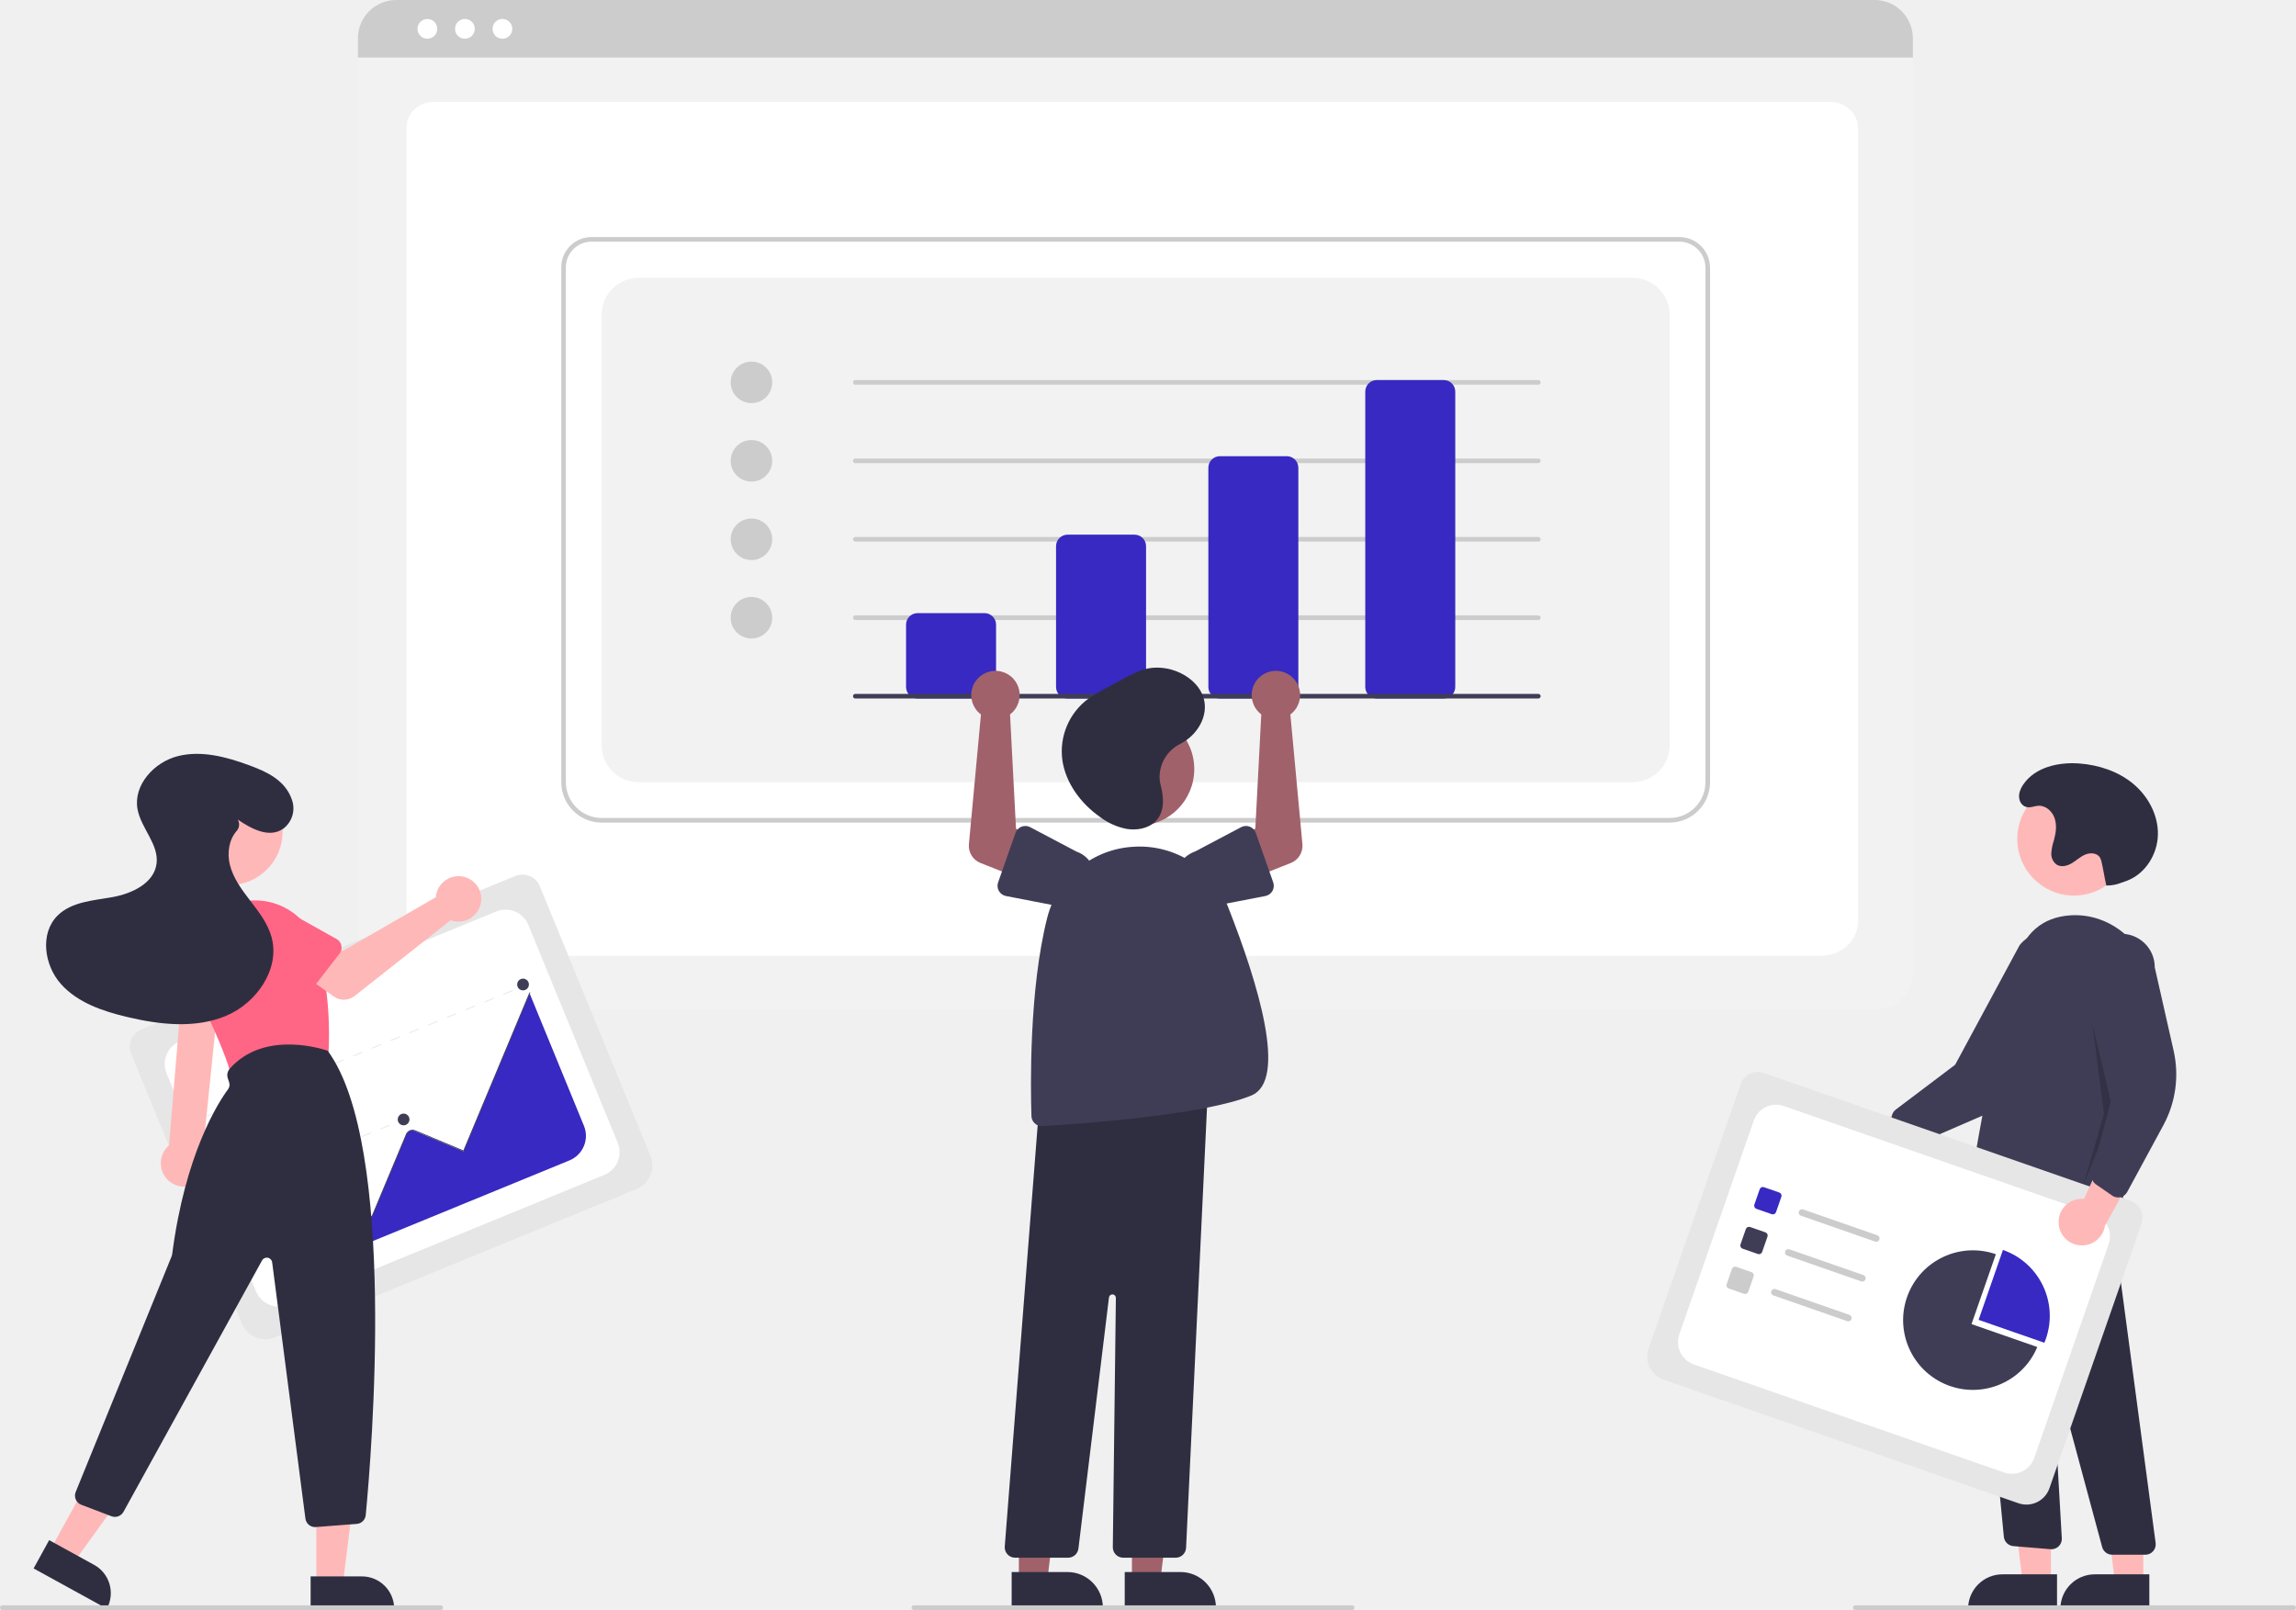
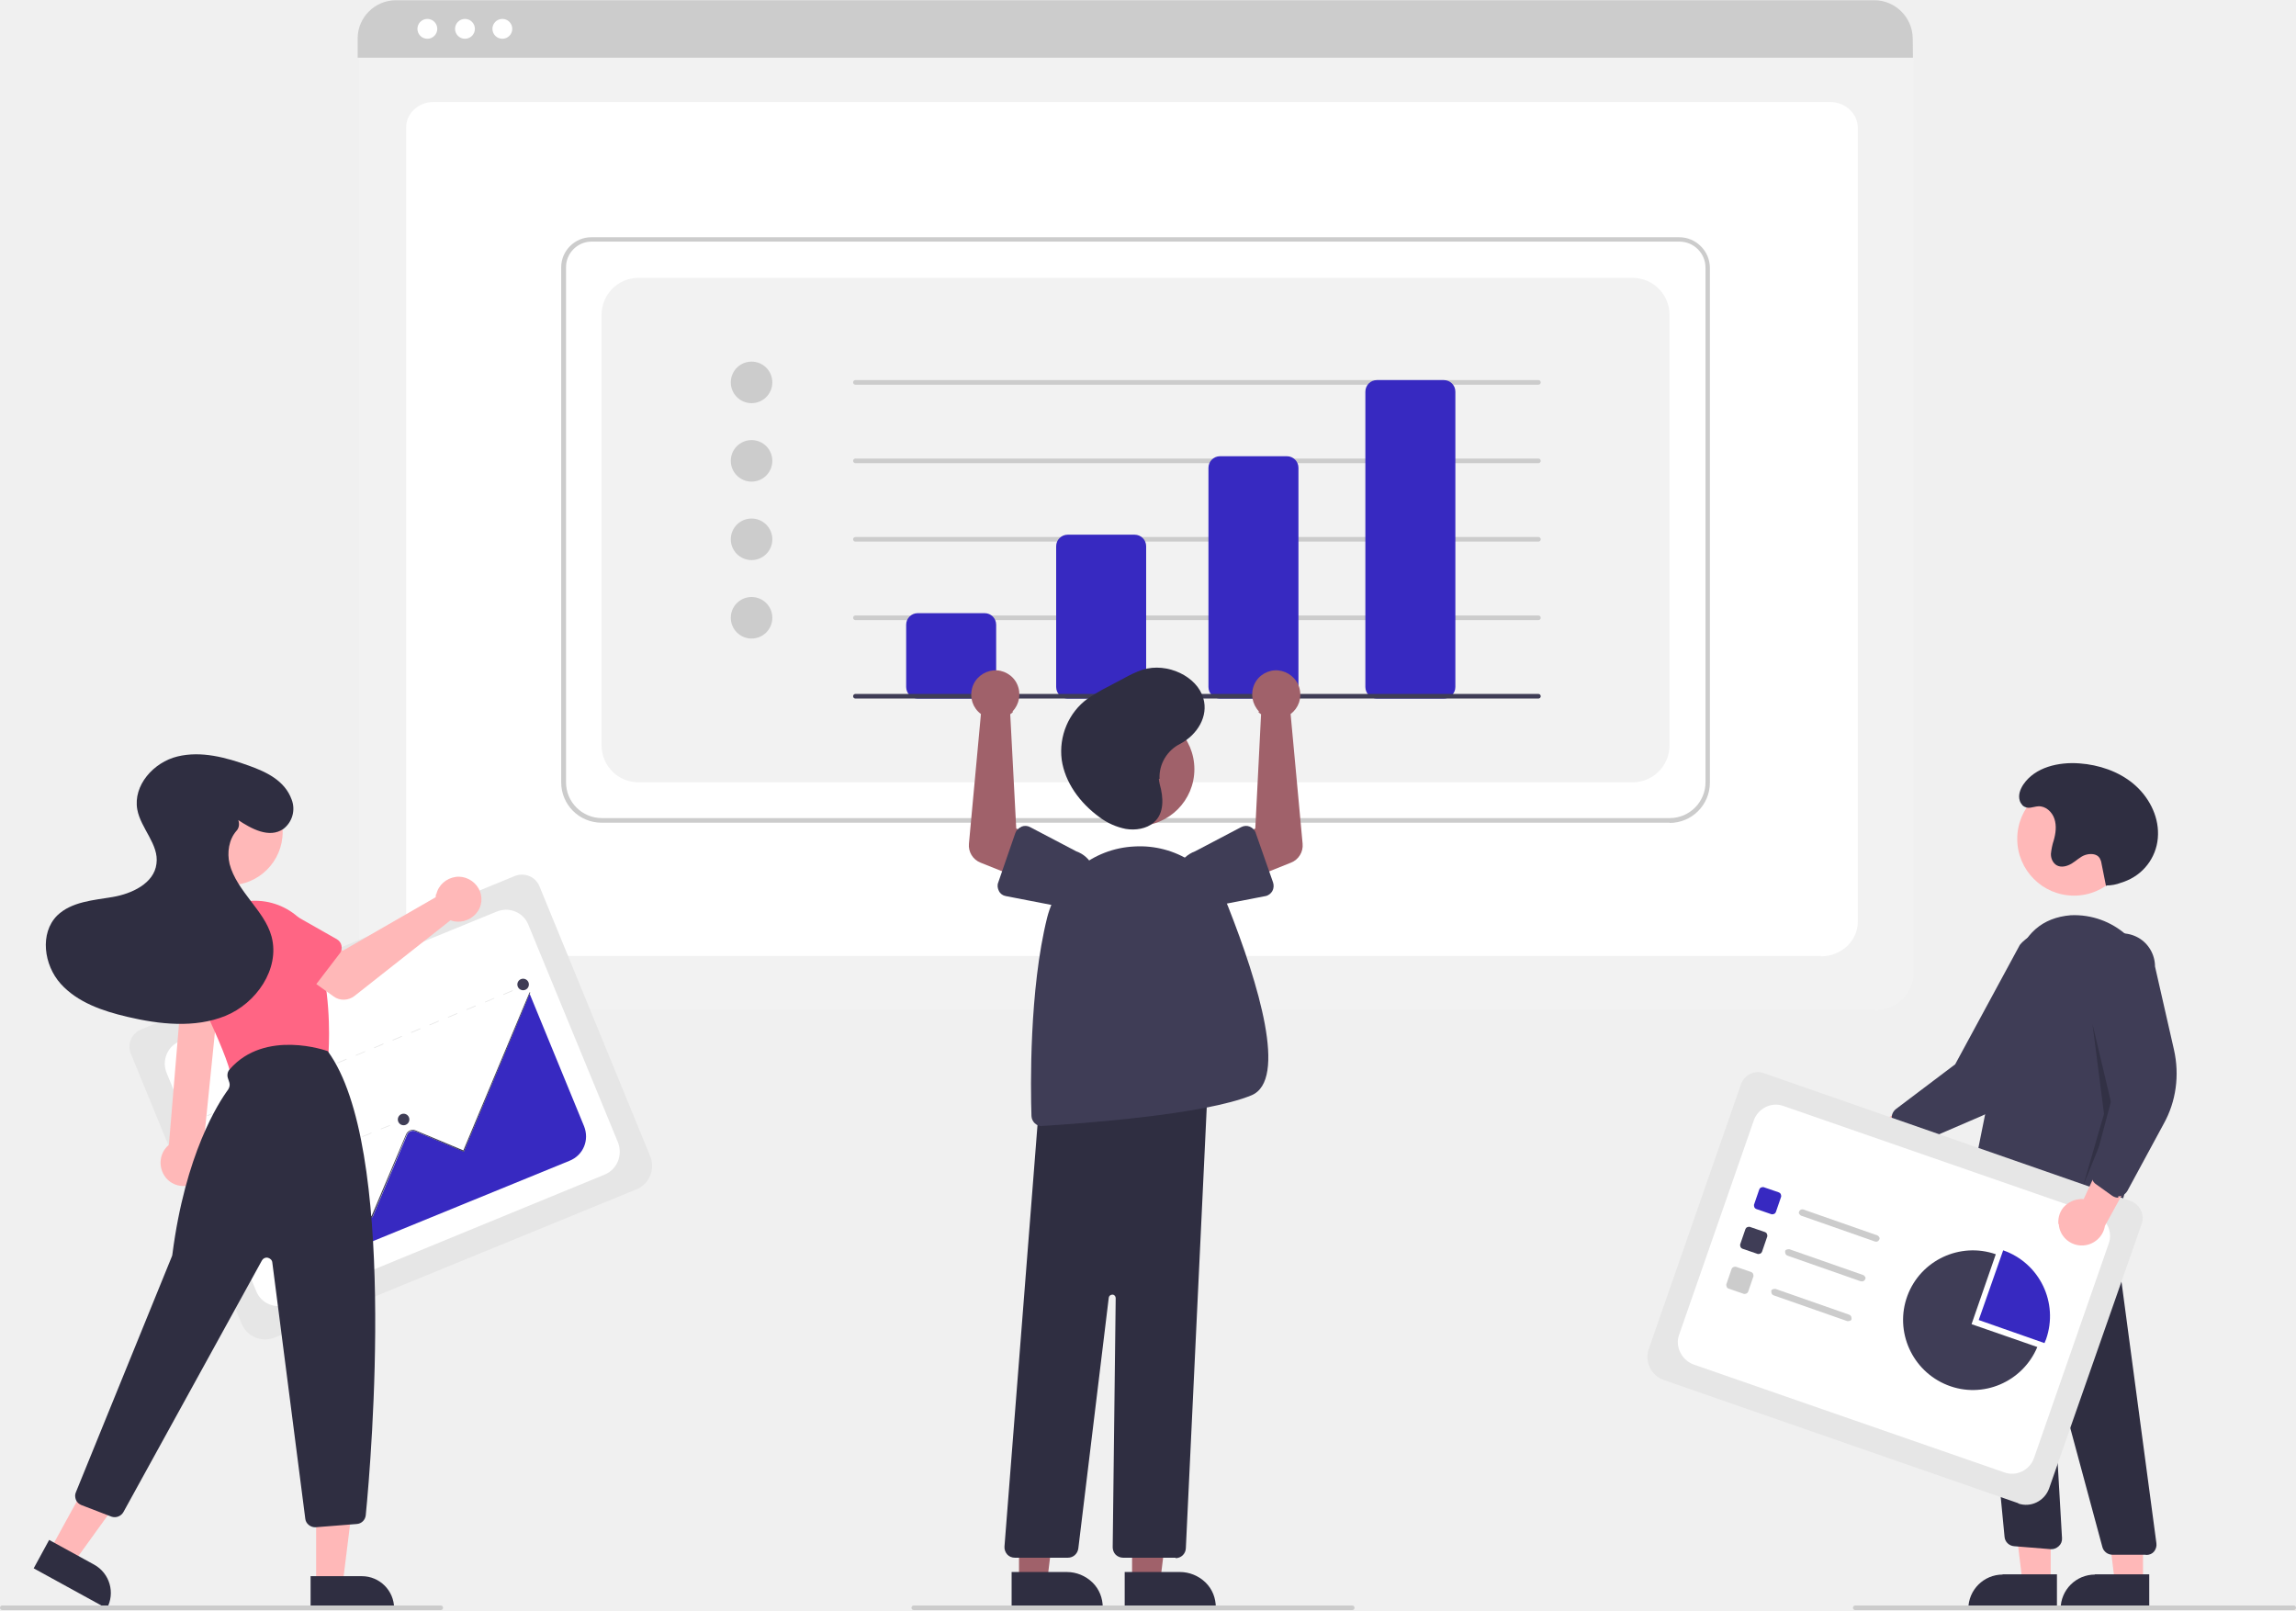
- <svg xmlns="http://www.w3.org/2000/svg" id="bb535a4d-a035-40f6-99ac-869b240e0289" data-name="Layer 1" width="995" height="697.681" viewBox="0 0 995 697.681">
-   <path d="M915.189,538.707H274.35a16.519,16.519,0,0,1-16.5-16.5V127.054A12.102,12.102,0,0,1,269.938,114.965H919.391a12.311,12.311,0,0,1,12.297,12.297V522.207A16.519,16.519,0,0,1,915.189,538.707Z" transform="translate(-102.5 -101.1595)" fill="#f2f2f2" />
-   <path d="M891.811,515.341H294.567c-8.755,0-15.878-6.67-15.878-14.868v-344.105c0-6.08,5.278-11.027,11.766-11.027H895.728c6.595,0,11.961,5.028,11.961,11.209V500.472C907.689,508.671,900.566,515.341,891.811,515.341Z" transform="translate(-102.5 -101.1595)" fill="#fff" />
-   <path d="M931.459,126.11H257.619V117.709a16.574,16.574,0,0,1,16.56-16.55H914.899a16.574,16.574,0,0,1,16.56,16.55Z" transform="translate(-102.5 -101.1595)" fill="#ccc" />
-   <circle cx="185.214" cy="12.5" r="4.283" fill="#fff" />
-   <circle cx="201.473" cy="12.5" r="4.283" fill="#fff" />
-   <circle cx="217.731" cy="12.5" r="4.283" fill="#fff" />
-   <path d="M826.073,457.629H363.234a17.52,17.52,0,0,1-17.5-17.5V216.975a13.103,13.103,0,0,1,13.088-13.088H830.276a13.312,13.312,0,0,1,13.297,13.297V440.129A17.52,17.52,0,0,1,826.073,457.629ZM358.822,205.886a11.101,11.101,0,0,0-11.088,11.088V440.129a15.517,15.517,0,0,0,15.5,15.5H826.073a15.518,15.518,0,0,0,15.5-15.5V217.184a11.31,11.31,0,0,0-11.297-11.297Z" transform="translate(-102.5 -101.1595)" fill="#ccc" />
-   <path d="M379.234,440.129h430.839a16,16,0,0,0,16-16V237.581a16,16,0,0,0-16-16H379.234a16,16,0,0,0-16,16V424.129A16,16,0,0,0,379.234,440.129Z" transform="translate(-102.5 -101.1595)" fill="#f2f2f2" />
-   <circle cx="325.654" cy="165.695" r="9" fill="#ccc" />
-   <circle cx="325.654" cy="199.695" r="9" fill="#ccc" />
-   <circle cx="325.654" cy="233.695" r="9" fill="#ccc" />
-   <circle cx="325.654" cy="267.695" r="9" fill="#ccc" />
-   <path d="M769.154,267.855h-296a1,1,0,0,1,0-2h296a1,1,0,0,1,0,2Z" transform="translate(-102.5 -101.1595)" fill="#ccc" />
-   <path d="M769.154,301.855h-296a1,1,0,0,1,0-2h296a1,1,0,0,1,0,2Z" transform="translate(-102.5 -101.1595)" fill="#ccc" />
-   <path d="M769.154,335.855h-296a1,1,0,0,1,0-2h296a1,1,0,0,1,0,2Z" transform="translate(-102.5 -101.1595)" fill="#ccc" />
-   <path d="M769.154,369.855h-296a1,1,0,0,1,0-2h296a1,1,0,0,1,0,2Z" transform="translate(-102.5 -101.1595)" fill="#ccc" />
-   <path d="M529.154,403.855h-29a5.006,5.006,0,0,1-5-5v-27a5.006,5.006,0,0,1,5-5h29a5.006,5.006,0,0,1,5,5v27A5.006,5.006,0,0,1,529.154,403.855Z" transform="translate(-102.5 -101.1595)" fill="#3729c1" />
-   <path d="M594.154,403.855h-29a5.006,5.006,0,0,1-5-5v-61a5.006,5.006,0,0,1,5-5h29a5.006,5.006,0,0,1,5,5v61A5.006,5.006,0,0,1,594.154,403.855Z" transform="translate(-102.5 -101.1595)" fill="#3729c1" />
-   <path d="M660.154,403.855h-29a5.006,5.006,0,0,1-5-5v-95a5.006,5.006,0,0,1,5-5h29a5.006,5.006,0,0,1,5,5v95A5.006,5.006,0,0,1,660.154,403.855Z" transform="translate(-102.5 -101.1595)" fill="#3729c1" />
-   <path d="M728.154,403.855h-29a5.006,5.006,0,0,1-5-5v-128a5.006,5.006,0,0,1,5-5h29a5.006,5.006,0,0,1,5,5v128A5.006,5.006,0,0,1,728.154,403.855Z" transform="translate(-102.5 -101.1595)" fill="#3729c1" />
-   <path d="M769.154,403.855h-296a1,1,0,0,1,0-2h296a1,1,0,0,1,0,2Z" transform="translate(-102.5 -101.1595)" fill="#3f3d56" />
-   <path d="M899.201,590.402a10.056,10.056,0,0,1,15.32-1.743l31.755-16.389-1.975,18.464L914.45,603.467a10.11,10.11,0,0,1-15.248-13.065Z" transform="translate(-102.5 -101.1595)" fill="#ffb8b8" />
-   <path d="M926.524,597.289a4.506,4.506,0,0,1-1.524-2.212l-2.526-8.159a4.515,4.515,0,0,1,1.587-4.921l25.738-19.44,27.875-51.712a14.497,14.497,0,1,1,22.9,17.782L984.716,562.096a46.374,46.374,0,0,1-23.463,22.696l-30.163,13.083a4.505,4.505,0,0,1-3.669-.039A4.455,4.455,0,0,1,926.524,597.289Z" transform="translate(-102.5 -101.1595)" fill="#3f3d56" />
-   <circle cx="898.775" cy="363.541" r="24.561" fill="#ffb8b8" />
-   <polygon points="888.812 685.737 876.553 685.736 870.722 638.448 888.817 638.449 888.812 685.737" fill="#ffb8b8" />
-   <path d="M867.795,682.233h23.644a0,0,0,0,1,0,0v14.887a0,0,0,0,1,0,0H852.908a0,0,0,0,1,0,0v0A14.887,14.887,0,0,1,867.795,682.233Z" fill="#2f2e41" />
-   <polygon points="928.812 685.739 916.553 685.738 910.722 638.449 928.817 638.451 928.812 685.739" fill="#ffb8b8" />
-   <path d="M907.795,682.235h23.644a0,0,0,0,1,0,0V697.121a0,0,0,0,1,0,0H892.908a0,0,0,0,1,0,0v0A14.887,14.887,0,0,1,907.795,682.235Z" fill="#2f2e41" />
-   <path d="M1032.208,774.899l-14.367-.001a4.508,4.508,0,0,1-4.345-3.329l-20.68-76.701a.5.5,0,0,0-.982.16l4.177,72.742a4.499,4.499,0,0,1-4.867,4.742L974.998,771.166a4.512,4.512,0,0,1-4.096-3.964L956.191,614.457l5.691,3.415,53.329-9.054L1036.669,769.804a4.501,4.501,0,0,1-4.461,5.095Z" transform="translate(-102.5 -101.1595)" fill="#2f2e41" />
-   <path d="M974.027,630.579a32.939,32.939,0,0,1-16.692-4.698,4.48,4.48,0,0,1-2.136-4.589c1.876-11.486,11.684-70.408,20.608-102.529,3.635-13.083,11.671-20.129,23.887-20.943,17.868-1.172,33.75,12.807,35.404,31.2,2.917,32.448-8.933,78.55-14.164,96.866a4.496,4.496,0,0,1-7.088,2.306l-10.661-8.293a3.533,3.533,0,0,0-4.516.188C989.682,628.101,981.146,630.579,974.027,630.579Z" transform="translate(-102.5 -101.1595)" fill="#3f3d56" />
-   <polygon points="906.787 443.738 915.786 481.739 902.784 513.738 911.786 482.739 906.787 443.738" opacity="0.2" />
-   <path d="M1015.29,484.898a16.538,16.538,0,0,0,6.388-1.155c.894-.345,1.822-.628,2.715-.972,7.882-3.045,13.074-11.438,13.261-19.886s-4.188-16.647-10.684-22.05-14.909-8.178-23.335-8.82c-9.075-.691-19.294,1.61-24.366,9.167-1.35,2.012-2.294,4.452-1.494,6.882a4.404,4.404,0,0,0,1.241,1.906c2.265,2.015,4.522.5,6.831.366,3.173-.184,6.023,2.385,7.048,5.394s.573,6.322-.254,9.391a23.459,23.459,0,0,0-1.183,5.71,5.741,5.741,0,0,0,2.378,5.055c1.983,1.199,4.587.505,6.571-.691s3.699-2.86,5.842-3.741,5.022-.685,6.27,1.268a6.935,6.935,0,0,1,.793,2.289c1.118,5.095.861,4.795,1.979,9.89Z" transform="translate(-102.5 -101.1595)" fill="#2f2e41" />
-   <path d="M977.221,752.591,823.425,699.03a10.556,10.556,0,0,1-6.49-13.426l39.966-114.758a7.734,7.734,0,0,1,9.836-4.755L1025.732,621.463a7.867,7.867,0,0,1,4.837,10.006L990.647,746.101A10.556,10.556,0,0,1,977.221,752.591Z" transform="translate(-102.5 -101.1595)" fill="#e6e6e6" />
-   <path d="M836.549,692.435l134.484,46.835a10.225,10.225,0,0,0,13.019-6.293l32.272-92.667a10.225,10.225,0,0,0-6.293-13.019l-134.484-46.835a10.225,10.225,0,0,0-13.019,6.293l-32.272,92.667A10.225,10.225,0,0,0,836.549,692.435Z" transform="translate(-102.5 -101.1595)" fill="#fff" />
-   <path d="M870.32,627.329l-6.66-2.32a1.444,1.444,0,0,1-.888-1.837l2.32-6.66a1.444,1.444,0,0,1,1.837-.888l6.66,2.32a1.444,1.444,0,0,1,.888,1.837l-2.32,6.66A1.444,1.444,0,0,1,870.32,627.329Z" transform="translate(-102.5 -101.1595)" fill="#3729c1" />
-   <path d="M864.31,644.585l-6.66-2.32a1.444,1.444,0,0,1-.888-1.837l2.32-6.66a1.444,1.444,0,0,1,1.837-.888l6.66,2.32a1.444,1.444,0,0,1,.888,1.837l-2.32,6.66A1.444,1.444,0,0,1,864.31,644.585Z" transform="translate(-102.5 -101.1595)" fill="#3f3d56" />
-   <path d="M858.301,661.841l-6.66-2.32a1.444,1.444,0,0,1-.888-1.837l2.32-6.66a1.444,1.444,0,0,1,1.837-.888l6.66,2.32a1.444,1.444,0,0,1,.888,1.837l-2.32,6.66A1.444,1.444,0,0,1,858.301,661.841Z" transform="translate(-102.5 -101.1595)" fill="#ccc" />
-   <path d="M915.074,639.181l-32.09-11.176a1.443,1.443,0,1,1,.949-2.725l32.09,11.176a1.443,1.443,0,1,1-.949,2.725Z" transform="translate(-102.5 -101.1595)" fill="#ccc" />
-   <path d="M909.065,656.437l-32.09-11.176a1.443,1.443,0,0,1,.949-2.725l32.09,11.176a1.443,1.443,0,1,1-.949,2.725Z" transform="translate(-102.5 -101.1595)" fill="#ccc" />
-   <path d="M903.055,673.693l-32.09-11.176a1.443,1.443,0,0,1,.949-2.725l32.09,11.176a1.443,1.443,0,0,1-.949,2.725Z" transform="translate(-102.5 -101.1595)" fill="#ccc" />
-   <path d="M988.454,683.043c.234-.561.454-1.131.656-1.712a30.239,30.239,0,0,0-18.611-38.501L959.951,673.116Z" transform="translate(-102.5 -101.1595)" fill="#3729c1" />
-   <path d="M956.884,674.959l10.548-30.287a30.239,30.239,0,1,0,17.955,40.213Z" transform="translate(-102.5 -101.1595)" fill="#3f3d56" />
-   <path d="M994.645,631.512a10.056,10.056,0,0,1,10.979-10.826l14.873-32.493,9.841,15.748-15.633,28.441a10.11,10.11,0,0,1-20.061-.87Z" transform="translate(-102.5 -101.1595)" fill="#ffb8b8" />
-   <path d="M1020.394,620.069a4.506,4.506,0,0,1-2.564-.8l-7.023-4.862a4.515,4.515,0,0,1-1.788-4.852l8.255-31.18-9.979-57.893a14.497,14.497,0,1,1,28.993-.14l8.177,36.123a46.373,46.373,0,0,1-4.456,32.339L1024.349,617.713a4.505,4.505,0,0,1-2.911,2.233A4.455,4.455,0,0,1,1020.394,620.069Z" transform="translate(-102.5 -101.1595)" fill="#3f3d56" />
-   <path d="M1096.5,798.841h-190a1,1,0,0,1,0-2h190a1,1,0,0,1,0,2Z" transform="translate(-102.5 -101.1595)" fill="#ccc" />
-   <polygon points="490.541 685.239 502.801 685.238 508.633 637.951 490.539 637.951 490.541 685.239" fill="#a0616a" />
-   <path d="M589.914,782.396l24.144-.001h.001a15.386,15.386,0,0,1,15.386,15.386v.5l-39.531.001Z" transform="translate(-102.5 -101.1595)" fill="#2f2e41" />
-   <polygon points="441.541 685.239 453.801 685.238 459.633 637.951 441.539 637.951 441.541 685.239" fill="#a0616a" />
-   <path d="M540.914,782.396l24.144-.001h.001a15.386,15.386,0,0,1,15.386,15.386v.5l-39.531.001Z" transform="translate(-102.5 -101.1595)" fill="#2f2e41" />
-   <circle cx="492.988" cy="333.297" r="24.561" fill="#a0616a" />
-   <path d="M612.005,776.192H589.254a4.5,4.5,0,0,1-4.5-4.555l1.322-108.031a1.5,1.5,0,0,0-2.989-.2L569.847,772.236a4.504,4.504,0,0,1-4.467,3.956H542.41a4.5,4.5,0,0,1-4.486-4.851l15.167-194.075.412-.045,72.629-7.844-9.633,202.528A4.495,4.495,0,0,1,612.005,776.192Z" transform="translate(-102.5 -101.1595)" fill="#2f2e41" />
-   <path d="M553.976,589.181a4.496,4.496,0,0,1-4.484-4.358c-.396-12.271-1.076-54.732,6.822-85.905a40.924,40.924,0,0,1,37.793-30.839h0a41.179,41.179,0,0,1,40.559,26.023c13.275,33.703,25.818,75.246,10.181,81.762-20.495,8.539-74.523,12.346-90.594,13.309Q554.113,589.181,553.976,589.181Z" transform="translate(-102.5 -101.1595)" fill="#3f3d56" />
-   <path d="M647.847,409.632a10.525,10.525,0,0,0,1.246,1.093l-2.578,49.526-10.724,5.491L641.961,483.01l19.93-7.875a8,8,0,0,0,5.026-8.181l-5.221-56.179a10.497,10.497,0,1,0-13.849-1.143Z" transform="translate(-102.5 -101.1595)" fill="#a0616a" />
-   <path d="M646.718,462.095l7.544,21.439a4.5,4.5,0,0,1-3.389,5.912l-22.245,4.308a12.497,12.497,0,0,1-8.228-23.602l19.974-10.543a4.5,4.5,0,0,1,6.344,2.486Z" transform="translate(-102.5 -101.1595)" fill="#3f3d56" />
-   <path d="M541.46,409.632a10.527,10.527,0,0,1-1.246,1.093l2.578,49.526,10.724,5.491L547.346,483.01l-19.93-7.875a8,8,0,0,1-5.026-8.181l5.221-56.179a10.497,10.497,0,1,1,13.849-1.143Z" transform="translate(-102.5 -101.1595)" fill="#a0616a" />
-   <path d="M545.192,459.399a4.495,4.495,0,0,1,3.741.21l19.974,10.543a12.497,12.497,0,0,1-8.228,23.602l-22.245-4.308a4.5,4.5,0,0,1-3.389-5.912l7.544-21.439A4.495,4.495,0,0,1,545.192,459.399Z" transform="translate(-102.5 -101.1595)" fill="#3f3d56" />
-   <path d="M605.027,438.643a16.143,16.143,0,0,1,9.041-15.168c7.466-3.854,12.156-12.075,10.101-19.582-2.631-9.609-15.709-15.841-26.305-12.535a48.566,48.566,0,0,0-8.261,3.839l-6.923,3.711a71.73,71.73,0,0,0-8.534,5.038,28.315,28.315,0,0,0-11.27,26.53c1.363,9.769,7.761,18.727,16.518,24.861a27.937,27.937,0,0,0,11.319,5.031c4.198.692,8.87-.094,11.939-2.705,4.796-4.079,4.301-10.911,2.75-16.616A12.09,12.09,0,0,1,605.027,438.643Z" transform="translate(-102.5 -101.1595)" fill="#2f2e41" />
-   <path d="M688.5,798.841h-190a1,1,0,0,1,0-2h190a1,1,0,0,1,0,2Z" transform="translate(-102.5 -101.1595)" fill="#ccc" />
-   <path d="M378.41,616.413,221.633,680.73a10.984,10.984,0,0,1-14.315-5.986l-47.992-116.983a8.047,8.047,0,0,1,4.386-10.488l162.077-66.492a8.186,8.186,0,0,1,10.669,4.462L384.396,602.098A10.984,10.984,0,0,1,378.41,616.413Z" transform="translate(-102.5 -101.1595)" fill="#e6e6e6" />
-   <path d="M227.311,666.541l137.091-56.241a10.639,10.639,0,0,0,5.805-13.881L331.454,501.956a10.639,10.639,0,0,0-13.881-5.805L180.482,552.392a10.639,10.639,0,0,0-5.805,13.881l38.753,94.463A10.639,10.639,0,0,0,227.311,666.541Z" transform="translate(-102.5 -101.1595)" fill="#fff" />
-   <rect x="328.668" y="528.117" width="2.179" height="0.363" transform="translate(-278.3402 63.53163) rotate(-22.30577)" fill="#e6e6e6" />
-   <path d="M324.747,530.551l-4.072,1.67-.138-.336,4.072-1.67Zm-8.144,3.341-4.072,1.67-.138-.336,4.072-1.67Zm-8.144,3.341-4.072,1.67-.138-.336,4.072-1.67Zm-8.144,3.341-4.072,1.67-.138-.336,4.072-1.67Zm-8.144,3.341-4.072,1.67-.138-.336,4.072-1.67Zm-8.144,3.341-4.072,1.67-.138-.336,4.072-1.67Zm-8.144,3.341-4.072,1.67-.138-.336,4.072-1.67Zm-8.144,3.341-4.072,1.67-.138-.336,4.072-1.67Zm-8.144,3.341-4.072,1.67-.138-.336,4.072-1.67Zm-8.144,3.341-4.072,1.67-.138-.336,4.072-1.67ZM243.312,563.959l-4.072,1.67-.138-.336,4.072-1.67Zm-8.144,3.341-4.072,1.67-.138-.336,4.072-1.67Zm-8.144,3.341-4.072,1.67-.138-.336,4.072-1.67Zm-8.144,3.341-4.072,1.67-.138-.336,4.072-1.67Zm-8.144,3.341-4.072,1.67-.138-.336,4.072-1.67Zm-8.144,3.341-4.072,1.67-.138-.336,4.072-1.67Z" transform="translate(-102.5 -101.1595)" fill="#e6e6e6" />
-   <rect x="192.285" y="584.068" width="2.179" height="0.363" transform="translate(-309.7817 15.95413) rotate(-22.30577)" fill="#e6e6e6" />
-   <rect x="275.309" y="586.506" width="2.179" height="0.363" transform="translate(-304.4946 47.64812) rotate(-22.30577)" fill="#e6e6e6" />
-   <path d="M271.448,588.915l-4.011,1.646-.138-.336,4.011-1.646Zm-8.023,3.291-4.011,1.646-.138-.336,4.011-1.646Zm-8.023,3.291-4.011,1.646-.138-.336,4.011-1.646ZM247.38,598.789l-4.011,1.646-.138-.336,4.011-1.646ZM239.357,602.08l-4.011,1.646-.138-.336,4.011-1.646Zm-8.023,3.291-4.011,1.646-.138-.336,4.011-1.646Zm-8.023,3.291-4.011,1.646-.138-.336,4.011-1.646Zm-8.023,3.291-4.011,1.646-.138-.336,4.011-1.646Z" transform="translate(-102.5 -101.1595)" fill="#e6e6e6" />
-   <rect x="205.101" y="615.309" width="2.179" height="0.363" transform="translate(-320.68 23.15625) rotate(-22.30577)" fill="#e6e6e6" />
-   <rect x="242.07" y="617.411" width="2.179" height="0.363" transform="translate(-318.7115 37.34481) rotate(-22.30577)" fill="#e6e6e6" />
-   <path d="M238.093,619.867l-4.127,1.693-.138-.336,4.127-1.693Zm-8.254,3.386-4.127,1.693-.138-.336,4.127-1.693Zm-8.254,3.386-4.127,1.693-.138-.336,4.127-1.693Z" transform="translate(-102.5 -101.1595)" fill="#e6e6e6" />
-   <rect x="211.165" y="630.089" width="2.179" height="0.363" transform="translate(-325.8362 26.5637) rotate(-22.30577)" fill="#e6e6e6" />
-   <rect x="252.417" y="642.634" width="2.179" height="0.363" transform="translate(-327.5107 43.15973) rotate(-22.30577)" fill="#e6e6e6" />
-   <path d="M248.441,645.09l-4.127,1.693-.138-.336,4.127-1.693Zm-8.254,3.386-4.127,1.693-.138-.336,4.127-1.693Zm-8.254,3.386-4.127,1.693-.138-.336,4.127-1.693Z" transform="translate(-102.5 -101.1595)" fill="#e6e6e6" />
-   <rect x="221.513" y="655.313" width="2.179" height="0.363" transform="translate(-334.6354 32.37862) rotate(-22.30577)" fill="#e6e6e6" />
-   <path d="M233.132,651.671,349.308,604.011a11.481,11.481,0,0,0,6.257-14.962L332.092,531.832l-.227.101-28.509,68.167-21.145-8.84a2.742,2.742,0,0,0-2.436.152,2.922,2.922,0,0,0-1.212,1.433l-14.941,35.722-15.46-6.462a2.753,2.753,0,0,0-3.603,1.478C244.461,623.825,234.928,647.213,233.132,651.671Z" transform="translate(-102.5 -101.1595)" fill="#3729c1" />
-   <path d="M232.775,652.21l-.335-.14,11.955-28.586a3.089,3.089,0,0,1,4.038-1.657l15.155,6.337,14.856-35.525a3.089,3.089,0,0,1,4.038-1.657l20.839,8.715,28.656-68.523.335.14L303.515,600.173l-21.174-8.855a2.723,2.723,0,0,0-3.563,1.462l-14.996,35.86-15.489-6.478a2.726,2.726,0,0,0-3.563,1.462Z" transform="translate(-102.5 -101.1595)" fill="#3f3d56" />
-   <circle cx="141.667" cy="516.019" r="2.542" fill="#3f3d56" />
-   <circle cx="174.906" cy="485.115" r="2.542" fill="#3f3d56" />
-   <circle cx="226.662" cy="426.636" r="2.542" fill="#3f3d56" />
-   <path d="M186.901,614.295a10.095,10.095,0,0,0,3.61-15.053l7.549-73.804h-16.313l-5.999,72.066a10.15,10.15,0,0,0,11.154,16.791Z" transform="translate(-102.5 -101.1595)" fill="#ffb8b8" />
-   <circle cx="99.38" cy="360.468" r="23.08" fill="#ffb8b8" />
-   <path d="M206.225,568.419a4.221,4.221,0,0,1-4.068-3.1c-1.849-6.718-6.66-18.077-14.299-33.763a27.967,27.967,0,0,1,15.882-38.613h0a27.955,27.955,0,0,1,35.922,17.808c5.921,18.563,5.635,38.447,5.237,46.134a4.239,4.239,0,0,1-3.321,3.914l-34.446,7.522A4.208,4.208,0,0,1,206.225,568.419Z" transform="translate(-102.5 -101.1595)" fill="#ff6584" />
-   <polygon points="137.082 686.425 148.602 686.425 154.083 641.988 137.08 641.989 137.082 686.425" fill="#ffb8b8" />
-   <path d="M237.113,784.293H273.321a0,0,0,0,1,0,0v13.989a0,0,0,0,1,0,0H251.103a13.989,13.989,0,0,1-13.989-13.989v0a0,0,0,0,1,0,0Z" transform="translate(407.9701 1481.403) rotate(179.9974)" fill="#2f2e41" />
-   <polygon points="21.882 671.495 31.978 677.045 58.19 640.747 43.291 632.555 21.882 671.495" fill="#ffb8b8" />
-   <path d="M118.196,776.437h36.207a0,0,0,0,1,0,0V790.426a0,0,0,0,1,0,0h-22.218a13.989,13.989,0,0,1-13.989-13.989v0a0,0,0,0,1,0,0Z" transform="translate(-224.194 1434.457) rotate(-151.199)" fill="#2f2e41" />
-   <path d="M239.044,762.92a4.228,4.228,0,0,1-4.189-3.684L220.446,648.211a2.349,2.349,0,0,0-4.387-.832L156.014,756.319a4.252,4.252,0,0,1-5.209,1.912L137.717,753.244a4.228,4.228,0,0,1-2.411-5.546L176.901,645.518a3.257,3.257,0,0,0,.212-.809c5.634-43.605,19.968-65.78,24.227-71.538a3.275,3.275,0,0,0,.466-2.982l-.585-1.756a4.226,4.226,0,0,1,.814-4.113c15.347-17.48,42.095-7.942,42.363-7.843l.134.05.084.115c29.993,41.133,18.903,174.732,16.376,201.096a4.217,4.217,0,0,1-3.885,3.806l-17.736,1.366C239.262,762.917,239.152,762.92,239.044,762.92Z" transform="translate(-102.5 -101.1595)" fill="#2f2e41" />
-   <path d="M291.606,488.437a9.892,9.892,0,0,0-.225,1.541l-40.367,23.288-9.812-5.649-10.46,13.694,16.398,11.688a7.518,7.518,0,0,0,9.019-.22l41.626-32.839a9.864,9.864,0,1,0-6.179-11.503Z" transform="translate(-102.5 -101.1595)" fill="#ffb8b8" />
-   <path d="M249.665,514.369l-13.047,16.909a4.229,4.229,0,0,1-6.394.35L215.455,516.291a11.744,11.744,0,0,1,14.402-18.554l18.524,10.358a4.229,4.229,0,0,1,1.283,6.273Z" transform="translate(-102.5 -101.1595)" fill="#ff6584" />
-   <path d="M199.098,543.746l-21.017-3.795a4.229,4.229,0,0,1-3.255-5.514L181.639,514.264a11.744,11.744,0,0,1,23.102,4.241l-.665,21.213a4.229,4.229,0,0,1-4.978,4.028Z" transform="translate(-102.5 -101.1595)" fill="#ff6584" />
-   <path d="M205.533,456.318c5.932,4.06,13.721,8.233,19.78,3.91a11.025,11.025,0,0,0,3.618-12.709c-2.901-8.296-10.872-11.949-18.494-14.748-9.909-3.64-20.698-6.535-30.927-3.928s-19.269,12.51-17.423,22.903c1.485,8.358,9.369,15.312,8.25,23.727-1.126,8.469-10.65,12.926-19.059,14.44s-17.817,2-23.86,8.039c-7.708,7.704-5.784,21.475,1.47,29.61s18.199,11.822,28.805,14.328c14.053,3.321,29.252,5.066,42.599-.445s23.733-20.349,19.866-34.261c-1.633-5.877-5.48-10.843-9.198-15.678s-7.483-9.891-8.901-15.824c-1.182-4.944-.307-10.683,2.971-14.391a4.169,4.169,0,0,0,.559-4.874Z" transform="translate(-102.5 -101.1595)" fill="#2f2e41" />
-   <path d="M293.5,798.841h-190a1,1,0,0,1,0-2h190a1,1,0,0,1,0,2Z" transform="translate(-102.5 -101.1595)" fill="#ccc" />
+ <svg xmlns="http://www.w3.org/2000/svg" xmlns:xlink="http://www.w3.org/1999/xlink" width="995" height="697.7">
+   <style>.B{fill:#3f3d56}.C{fill:#2f2e41}.D{fill:#ffb8b8}.E{fill:#ccc}.F{fill:#a0616a}.G{fill:#3729c1}.H{fill:#e6e6e6}</style>
+   <path d="M812.7 437.5H172c-9 0-16.5-7.4-16.5-16.5V26c0-6.7 5.4-12 12-12H817c6.8 0 12.3 5.5 12.3 12.3v395c0 9-7.4 16.5-16.5 16.5z" fill="#f2f2f2" />
+   <path d="M789.3 414.2H192c-8.8 0-16-6.7-16-15v-344c0-6 5.3-11 11.8-11h605.3c6.6 0 12 5 12 11.2v344c0 8.2-7 15-16 15z" fill="#fff" />
+   <path d="M829 25H155v-8.4c0-9 7.4-16.5 16.6-16.5h640.7c9 0 16.5 7.4 16.6 16.5z" class="E" />
+   <g fill="#fff">
+     <circle cx="185.2" cy="12.5" r="4.3" />
+     <circle cx="201.5" cy="12.5" r="4.3" />
+     <circle cx="217.7" cy="12.5" r="4.3" />
+   </g>
+   <path d="M723.6 356.5H260.7c-9.7 0-17.5-7.8-17.5-17.5V115.8c0-7.2 6-13 13-13h471.5c7.3 0 13.3 6 13.3 13.3v223c0 9.7-7.8 17.5-17.5 17.5zM256.3 104.7c-6 0-11 5-11 11V339c0 8.6 7 15.5 15.5 15.5h462.8c8.6 0 15.5-7 15.5-15.5V116c0-6.2-5-11.3-11.3-11.3z" class="E" />
+   <path d="M276.7 339h430.8a16 16 0 0 0 16-16V136.4a16 16 0 0 0-16-16H276.7a16 16 0 0 0-16 16V323a16 16 0 0 0 16 16z" fill="#f2f2f2" />
+   <g class="E">
+     <circle cx="325.7" cy="165.7" r="9" />
+     <circle cx="325.7" cy="199.7" r="9" />
+     <circle cx="325.7" cy="233.7" r="9" />
+     <circle cx="325.7" cy="267.7" r="9" />
+     <use xlink:href="#B" />
+     <use xlink:href="#B" y="34" />
+     <use xlink:href="#B" y="68" />
+     <use xlink:href="#B" y="102" />
+   </g>
+   <path d="M426.7 302.7h-29a5 5 0 0 1-5-5v-27a5 5 0 0 1 5-5h29a5 5 0 0 1 5 5v27a5 5 0 0 1-5 5zm65 0h-29a5 5 0 0 1-5-5v-61a5 5 0 0 1 5-5h29a5 5 0 0 1 5 5v61a5 5 0 0 1-5 5zm66 0h-29a5 5 0 0 1-5-5v-95a5 5 0 0 1 5-5h29a5 5 0 0 1 5 5v95a5 5 0 0 1-5 5zm68 0h-29a5 5 0 0 1-5-5v-128a5 5 0 0 1 5-5h29a5 5 0 0 1 5 5v128a5 5 0 0 1-5 5z" class="G" />
+   <use xlink:href="#B" y="136" class="B" />
+   <path d="M796.7 489.2c1.6-2.5 4.3-4 7.3-4.4s6 .7 8 2.7l31.8-16.4-2 18.5-30 12.7c-3.8 3.5-9.5 3.6-13.4.2s-4.7-9-1.8-13.3z" class="D" />
+   <path d="M824 496c-.7-.6-1.3-1.3-1.5-2.2l-2.5-8.2c-.6-1.8.1-3.8 1.6-5l25.7-19.4 28-51.7c3.2-4 8.3-6.2 13.4-5.5s9.5 4 11.5 9 1.2 10.3-2 14.4l-16 33.5c-4.8 10.2-13 18.2-23.5 22.7l-30.2 13c-1.2.5-2.5.5-3.7 0-.3-.1-.6-.3-1-.5z" class="B" />
+   <g class="D">
+     <circle cx="898.8" cy="363.5" r="24.6" />
+     <path d="M888.8 685.7h-12.3l-5.8-47.3h18v47.3z" />
+   </g>
+   <path d="M867.8 682.2h23.6a0 0 0 0 1 0 0v15a0 0 0 0 1 0 0H853a0 0 0 0 1 0 0h0a14.9 14.9 0 0 1 14.9-14.9z" class="C" />
+   <path d="M928.8 685.7h-12.3l-5.8-47.3h18v47.3z" class="D" />
+   <path d="M907.8 682.2h23.6a0 0 0 0 1 0 0v15a0 0 0 0 1 0 0H893a0 0 0 0 1 0 0h0a14.9 14.9 0 0 1 14.9-14.9zm22-8.5h-14.4c-2 0-3.8-1.4-4.3-3.3l-20.7-76.7c-.1-.2-.3-.4-.6-.4s-.4.3-.4.5l4.2 72.7c.1 1.3-.4 2.6-1.4 3.5s-2.2 1.4-3.5 1.3l-16-1.3c-2-.2-3.8-1.8-4-4L854 513.3l5.7 3.4 53.3-9 21.5 161c.2 1.3-.2 2.6-1 3.6s-2 1.5-3.4 1.5z" class="C" />
+   <path d="M871.5 529.4a33 33 0 0 1-16.7-4.7c-1.6-1-2.4-2.8-2-4.6l20.6-102.5c3.6-13 11.7-20 24-21a34 34 0 0 1 35.4 31.2c3 32.4-9 78.6-14.2 97-.4 1.4-1.5 2.6-3 3s-3 .2-4.2-.7l-10.7-8.3c-1.4-1-3.3-1-4.5.2-9 8-17.5 10.5-24.6 10.5z" class="B" />
+   <path opacity=".2" d="M906.8 443.7l9 38-13 32 9-31-5-39z" />
+   <path d="M912.8 383.7c2.2 0 4.4-.4 6.4-1.2 1-.3 1.8-.6 2.7-1a22 22 0 0 0 13.3-19.9c.2-8.4-4.2-16.6-10.7-22s-15-8.2-23.3-8.8c-9-.7-19.3 1.6-24.4 9.2-1.3 2-2.3 4.5-1.5 7 .2.7.7 1.4 1.2 2 2.3 2 4.5.5 6.8.4 3.2-.2 6 2.4 7 5.4s.6 6.3-.3 9.4c-.6 1.8-1 3.8-1.2 5.7-.1 2 .8 4 2.4 5 2 1.2 4.6.5 6.6-.7s3.7-3 5.8-3.7 5-.7 6.3 1.3c.4.7.7 1.5.8 2.3l2 10z" class="C" />
+   <path d="M874.7 651.4L721 598c-5.5-2-8.4-8-6.5-13.4l40-114.8c1.4-4 5.8-6.2 9.8-4.8l159 55.4c4 1.4 6.3 6 4.8 10L888 645c-2 5.5-8 8.4-13.4 6.5z" class="H" />
+   <path d="M734 591.3L868.5 638c5.3 2 11.2-1 13-6.3l32.3-92.7c2-5.3-1-11.2-6.3-13L773 479.3c-5.3-2-11.2 1-13 6.3l-32.3 92.7c-1 2.6-.7 5.4.5 7.8s3.3 4.3 5.8 5.2z" fill="#fff" />
+   <use xlink:href="#C" class="G" />
+   <use xlink:href="#C" x="-6" y="17.2" class="B" />
+   <g class="E">
+     <use xlink:href="#C" x="-12" y="34.5" />
+     <path d="M812.6 538l-32-11.2c-.5-.2-.8-.6-1-1s.1-1 .5-1.4 1-.4 1.4-.3l32 11.2c.5.2.8.6 1 1s-.1 1-.5 1.4-1 .4-1.4.3zm-6 17.3l-32-11.2c-.8-.3-1-1-1-1.8s1-1 1.8-1l32 11.2c.5.2.8.6 1 1s-.1 1-.5 1.4-1 .4-1.4.3zm-6 17.2l-32-11.2c-.8-.3-1-1-1-1.8s1-1 1.8-1l32 11.2c.8.3 1 1 1 1.8s-1 1-1.8 1z" />
+   </g>
+   <path d="M886 582l.7-1.7c5.5-15.8-2.8-33-18.6-38.5L857.5 572z" class="G" />
+   <path d="M854.4 573.8l10.5-30.3c-15.5-5.4-32.6 2.6-38.3 18s2 32.6 17.3 38.7 32.6-1.3 39-16.5z" class="B" />
+   <path d="M892 530.4c-.2-3 .8-6 3-8s5-3 8-2.8l15-32.5 9.8 15.7-15.6 28.4c-.8 5-5.3 8.7-10.4 8.5s-9.3-4.2-9.6-9.3z" class="D" />
+   <path d="M918 519c-1 0-1.8-.3-2.6-.8l-7-5c-1.6-1-2.3-3-1.8-5l8.3-31.2-10-58c0-5.2 2.7-10 7.2-12.6s10-2.6 14.5-.1 7.3 7.4 7.3 12.5l8.2 36c2.5 11 1 22.5-4.5 32.3l-15.7 29c-.6 1-1.7 2-3 2.2-.3.1-.7.1-1 .1z" class="B" />
+   <path d="M994 697.7H804a1 1 0 1 1 0-2h190a1 1 0 1 1 0 2z" class="E" />
+   <path d="M490.5 685.2h12.3l5.8-47.3h-18v47.3z" class="F" />
+   <path d="M487.4 681.2h24 0c4 0 8 1.6 11 4.5s4.5 6.8 4.5 11v.5h-39.5z" class="C" />
+   <path d="M441.5 685.2h12.3l5.8-47.3h-18v47.3z" class="F" />
+   <path d="M438.4 681.2h24 0c4 0 8 1.6 11 4.5s4.5 6.8 4.5 11v.5h-39.5z" class="C" />
+   <circle cx="493" cy="333.3" r="24.6" class="F" />
+   <path d="M509.5 675h-22.8c-1.2 0-2.4-.5-3.2-1.3s-1.3-2-1.3-3.2l1.3-108c0-.8-.6-1.5-1.4-1.5s-1.5.5-1.6 1.3L467.3 671c-.3 2.3-2.2 4-4.5 4h-23c-1.3 0-2.5-.5-3.3-1.4s-1.3-2.2-1.2-3.4l15.2-194h.4l72.6-7.8-9.6 202.5c-.1 2.4-2 4.3-4.5 4.3z" class="C" />
+   <path d="M451.5 488c-2.4 0-4.4-2-4.5-4.4-.4-12.3-1-54.7 6.8-86a41 41 0 0 1 37.8-30.8h0a41 41 0 0 1 40.6 26c13.3 33.7 25.8 75.2 10.2 81.8-20.5 8.5-74.5 12.3-90.6 13.3q-.1 0-.3 0z" class="B" />
+   <path d="M545.3 308.5c.4.4.8.8 1.2 1L544 359l-10.7 5.5 6.2 17.3 20-8a8 8 0 0 0 5-8.2l-5.2-56.2c3.5-2.6 5-7 3.8-11.3s-5-7.2-9.2-7.6-8.5 2-10.3 6-1 8.6 2 11.8z" class="F" />
+   <path d="M544.2 361l7.5 21.4c.4 1.2.3 2.6-.3 3.7s-1.8 2-3 2.2l-22.2 4.3c-6.5 2.3-13.6-1.2-16-7.7s1.2-13.6 7.7-16l20-10.5c1.2-.6 2.5-.7 3.7-.2s2.2 1.5 2.6 2.7z" class="B" />
+   <path d="M439 308.5c-.4.4-.8.8-1.2 1l2.6 49.5 10.7 5.5-6.2 17.3-20-8a8 8 0 0 1-5-8.2l5.2-56.2c-3.5-2.6-5-7-3.8-11.3s5-7.2 9.2-7.6 8.5 2 10.3 6 1 8.6-2 11.8z" class="F" />
+   <path d="M442.7 358.2c1.2-.5 2.6-.4 3.7.2l20 10.5c6.5 2.3 10 9.4 7.7 16s-9.4 10-16 7.7l-22.2-4.3c-1.3-.2-2.4-1-3-2.2s-.8-2.5-.3-3.7L440 361c.4-1.2 1.4-2.2 2.6-2.7z" class="B" />
+   <path d="M502.5 337.5c-.3-6.4 3.3-12.4 9-15.2 7.5-4 12.2-12 10-19.6-2.6-9.6-15.7-15.8-26.3-12.5-3 1-5.6 2.3-8.3 3.8l-7 3.7c-3 1.5-5.8 3.2-8.5 5-8.3 6-12.6 16.3-11.3 26.5 1.4 9.8 7.8 18.7 16.5 25a28 28 0 0 0 11.3 5c4.2.7 9-.1 12-2.7 4.8-4 4.3-11 2.7-16.6-.2-.8-.3-1.6-.4-2.4z" class="C" />
+   <path d="M586 697.7H396a1 1 0 1 1 0-2h190a1 1 0 1 1 0 2z" class="E" />
+   <path d="M276 515.3L119 579.6a11 11 0 0 1-14.3-6l-48-117c-1.7-4 .3-8.8 4.4-10.5l162-66.5c4.2-1.7 9 .3 10.7 4.5l48 117a11 11 0 0 1-6 14.3z" class="H" />
+   <path d="M124.8 565.4L262 509c5.4-2.2 8-8.4 5.8-14L229 400.8c-1-2.6-3-4.7-5.7-5.8s-5.5-1-8 0L78 451.2c-2.6 1-4.7 3-5.8 5.7s-1 5.5 0 8l38.8 94.5c1 2.6 3 4.7 5.7 5.8s5.5 1 8 0z" fill="#fff" />
+   <path d="M226.2 427.4l2-.8.1.3-2 .8zm-4 2l-4 1.7-.1-.3 4-1.7zm-8 3.3l-4 1.7v-.3l4-1.7zm-8 3.3l-4 1.7-.1-.3 4-1.7zm-8 3.3l-4 1.7-.1-.3 4-1.7zm-8 3.3l-4 1.7-.1-.3 4-1.7zm-8 3.3l-4 1.7-.1-.3 4-1.7zm-8 3.3l-4 1.7-.1-.3 4-1.7zm-8 3.3l-4 1.7-.1-.3 4-1.7zm-8 3.3l-4 1.7v-.3l4-1.7zm-8 3.3l-4 1.7-.1-.3 4-1.7zm-8 3.3l-4 1.7-.1-.3 4-1.7zm-8 3.3l-4 1.7-.1-.3 4-1.7zm-8 3.3l-4 1.7-.1-.3 4-1.7zm-8 3.3l-4 1.7-.1-.3 4-1.7zm-8 3.3l-4 1.7-.1-.3 4-1.7zm-8 3.3l-4 1.7v-.3l4-1.7zm-12.4 4.4l2-.8.1.3-2 .8zm83 2.5l2-.8.1.3-2 .8zm-3.8 2l-4 1.6v-.3l4-1.6zm-8 3.3l-4 1.6v-.3l4-1.6zm-8 3.3l-4 1.6v-.3l4-1.6zm-8 3.3l-4 1.6v-.3l4-1.6zm-8 3.3l-4 1.6v-.3l4-1.6zm-8 3.3l-4 1.6v-.3l4-1.6zm-8 3.3l-4 1.6v-.3l4-1.6zm-8 3.3l-4 1.6v-.3l4-1.6zm-10.4 3.7l2-.8.1.3-2 .8zm37 2l2-.8.1.3-2 .8zm-4 2l-4 1.7-.1-.3 4-1.7zm-8.3 3.4l-4 1.7-.1-.3 4-1.7zm-8.3 3.4l-4 1.7v-.3l4-1.7zm-10.3 4l2-.8.1.3-2 .8zM150 542l2-.8v.3l-2 .8zm-4 2l-4 1.7v-.3l4-1.7zm-8.3 3.4l-4 1.7-.1-.3 4-1.7zm-8.3 3.4l-4 1.7-.1-.3 4-1.7zm-10.4 3.8l2-.8v.3l-2 .8z" class="H" />
+   <path d="M130.6 550.5L246.8 503c6-2.4 8.7-9 6.3-15l-23.5-57.2-.2.1L201 499l-21-8.8c-.8-.3-1.7-.3-2.4.2-.6.3-1 .8-1.2 1.4l-15 35.7-15.5-6.5c-.7-.3-1.4-.3-2 0s-1.2.8-1.5 1.5l-11.4 28z" class="G" />
+   <g class="B">
+     <path d="M130.3 551h-.3l12-28.6c.7-1.6 2.5-2.3 4-1.7L161 527l15-35.5c.7-1.6 2.5-2.3 4-1.7l20.8 8.7 28.7-68.5.3.1-28.8 69-21.2-9c-.7-.3-1.4-.3-2 0s-1.2.8-1.5 1.5l-15 36-15.5-6.5c-1.4-.6-3 .1-3.6 1.5z" />
+     <circle cx="141.7" cy="516" r="2.5" />
+     <circle cx="174.9" cy="485.1" r="2.5" />
+     <circle cx="226.7" cy="426.6" r="2.5" />
+   </g>
+   <g class="D">
+     <path d="M84.4 513c2.7-1.3 4.6-3.8 5.3-6.7s.1-6-1.7-8.4l7.5-73.8H79.2l-6 72c-4 3.3-4.7 9-2 13.3s8.4 5.8 13 3.4z" />
+     <circle cx="99.4" cy="360.5" r="23.1" />
+   </g>
+   <path d="M103.7 467.3c-2 0-3.6-1.3-4-3-1.8-6.7-6.7-18-14.3-33.8a28 28 0 0 1 15.9-38.6h0a28 28 0 0 1 35.9 17.8c6 18.6 5.6 38.4 5.2 46-.1 2-1.5 3.5-3.3 4l-34.4 7.5c-.3.1-.6.1-1 .1z" fill="#ff6584" />
+   <path d="M137 686.4h11.5L154 642h-17v44.4z" class="D" />
+   <path d="M170.8 697h-36.2 0v-14h0 22.2a14 14 0 0 1 14 14h0 0z" class="C" />
+   <path d="M22 671.5l10 5.5 26.2-36.3-15-8.2-21.4 39z" class="D" />
+   <path d="M46.3 697l-31.7-17.4h0l6.7-12.3h0L40.8 678a14 14 0 0 1 5.5 19h0 0zm90.2-35.2c-2 0-4-1.6-4.2-3.7L118 547c-.1-1-1-1.8-2-2s-2 .3-2.5 1.2l-60 109c-1 1.8-3.2 2.7-5.2 2l-13-5c-1-.4-2-1.2-2.4-2.3s-.5-2.2 0-3.3l41.6-102.2c.1-.3.2-.5.2-.8 5.6-43.6 20-65.8 24.2-71.5.6-1 .8-2 .5-3l-.6-1.8c-.5-1.4-.2-3 .8-4 15.3-17.5 42-8 42.4-7.8h.1v.1c30 41 19 174.7 16.4 201-.2 2-1.8 3.7-4 3.8l-17.7 1.4h-.3z" class="C" />
+   <path d="M189 387.3c-.1.5-.2 1-.2 1.5L148.5 412l-9.8-5.6-10.5 13.7 16.4 11.7c2.7 2 6.4 1.8 9-.2l41.6-32.8c3.8 1.4 8.2.3 11-2.8s3.2-7.5 1.2-11-6-5.6-10-5-7.4 3.5-8.3 7.5z" class="D" />
+   <path d="M147.2 413.2l-13 17c-.8 1-2 1.6-3 1.6s-2.4-.4-3.3-1.3L113 415c-5-4-6-11.3-2-16.5s11.3-6 16.5-2L146 407c1 .6 1.8 1.6 2 2.8s0 2.5-.8 3.4zm-50.6 29.4l-21-3.8c-1.2-.2-2.3-1-3-2s-.8-2.3-.4-3.5L79 413c1.2-6.4 7.3-10.6 13.7-9.4s10.6 7.3 9.4 13.6l-.7 21.2c0 1.2-.6 2.4-1.6 3.2s-2.2 1-3.4 1z" fill="#ff6584" />
+   <path d="M103 355.2c6 4 13.7 8.2 19.8 4a11 11 0 0 0 3.6-12.7c-3-8.3-11-12-18.5-14.7-10-3.6-20.7-6.5-31-4s-19.3 12.5-17.4 23C61 359 69 366 67.8 374.3c-1 8.5-10.7 13-19 14.4s-17.8 2-24 8c-7.7 7.7-5.8 21.5 1.5 29.6s18.2 11.8 28.8 14.3c14 3.3 29.3 5 42.6-.4s23.7-20.3 20-34.3c-1.6-6-5.5-10.8-9.2-15.7s-7.5-10-9-15.8c-1.2-5-.3-10.7 3-14.4 1.2-1.3 1.4-3.3.6-5z" class="C" />
+   <path d="M191 697.7H1a1 1 0 1 1 0-2h190a1 1 0 1 1 0 2z" class="E" />
+   <defs>
+     <path id="B" d="M666.7 166.7h-296a1 1 0 1 1 0-2h296a1 1 0 1 1 0 2z" />
+     <path id="C" d="M767.8 526.2l-6.7-2.3c-.8-.3-1-1-1-1.8l2.3-6.7c.3-.8 1-1 1.8-1l6.7 2.3c.8.3 1 1 1 1.8l-2.3 6.7c-.3.8-1 1-1.8 1z" />
+   </defs>
</svg>
